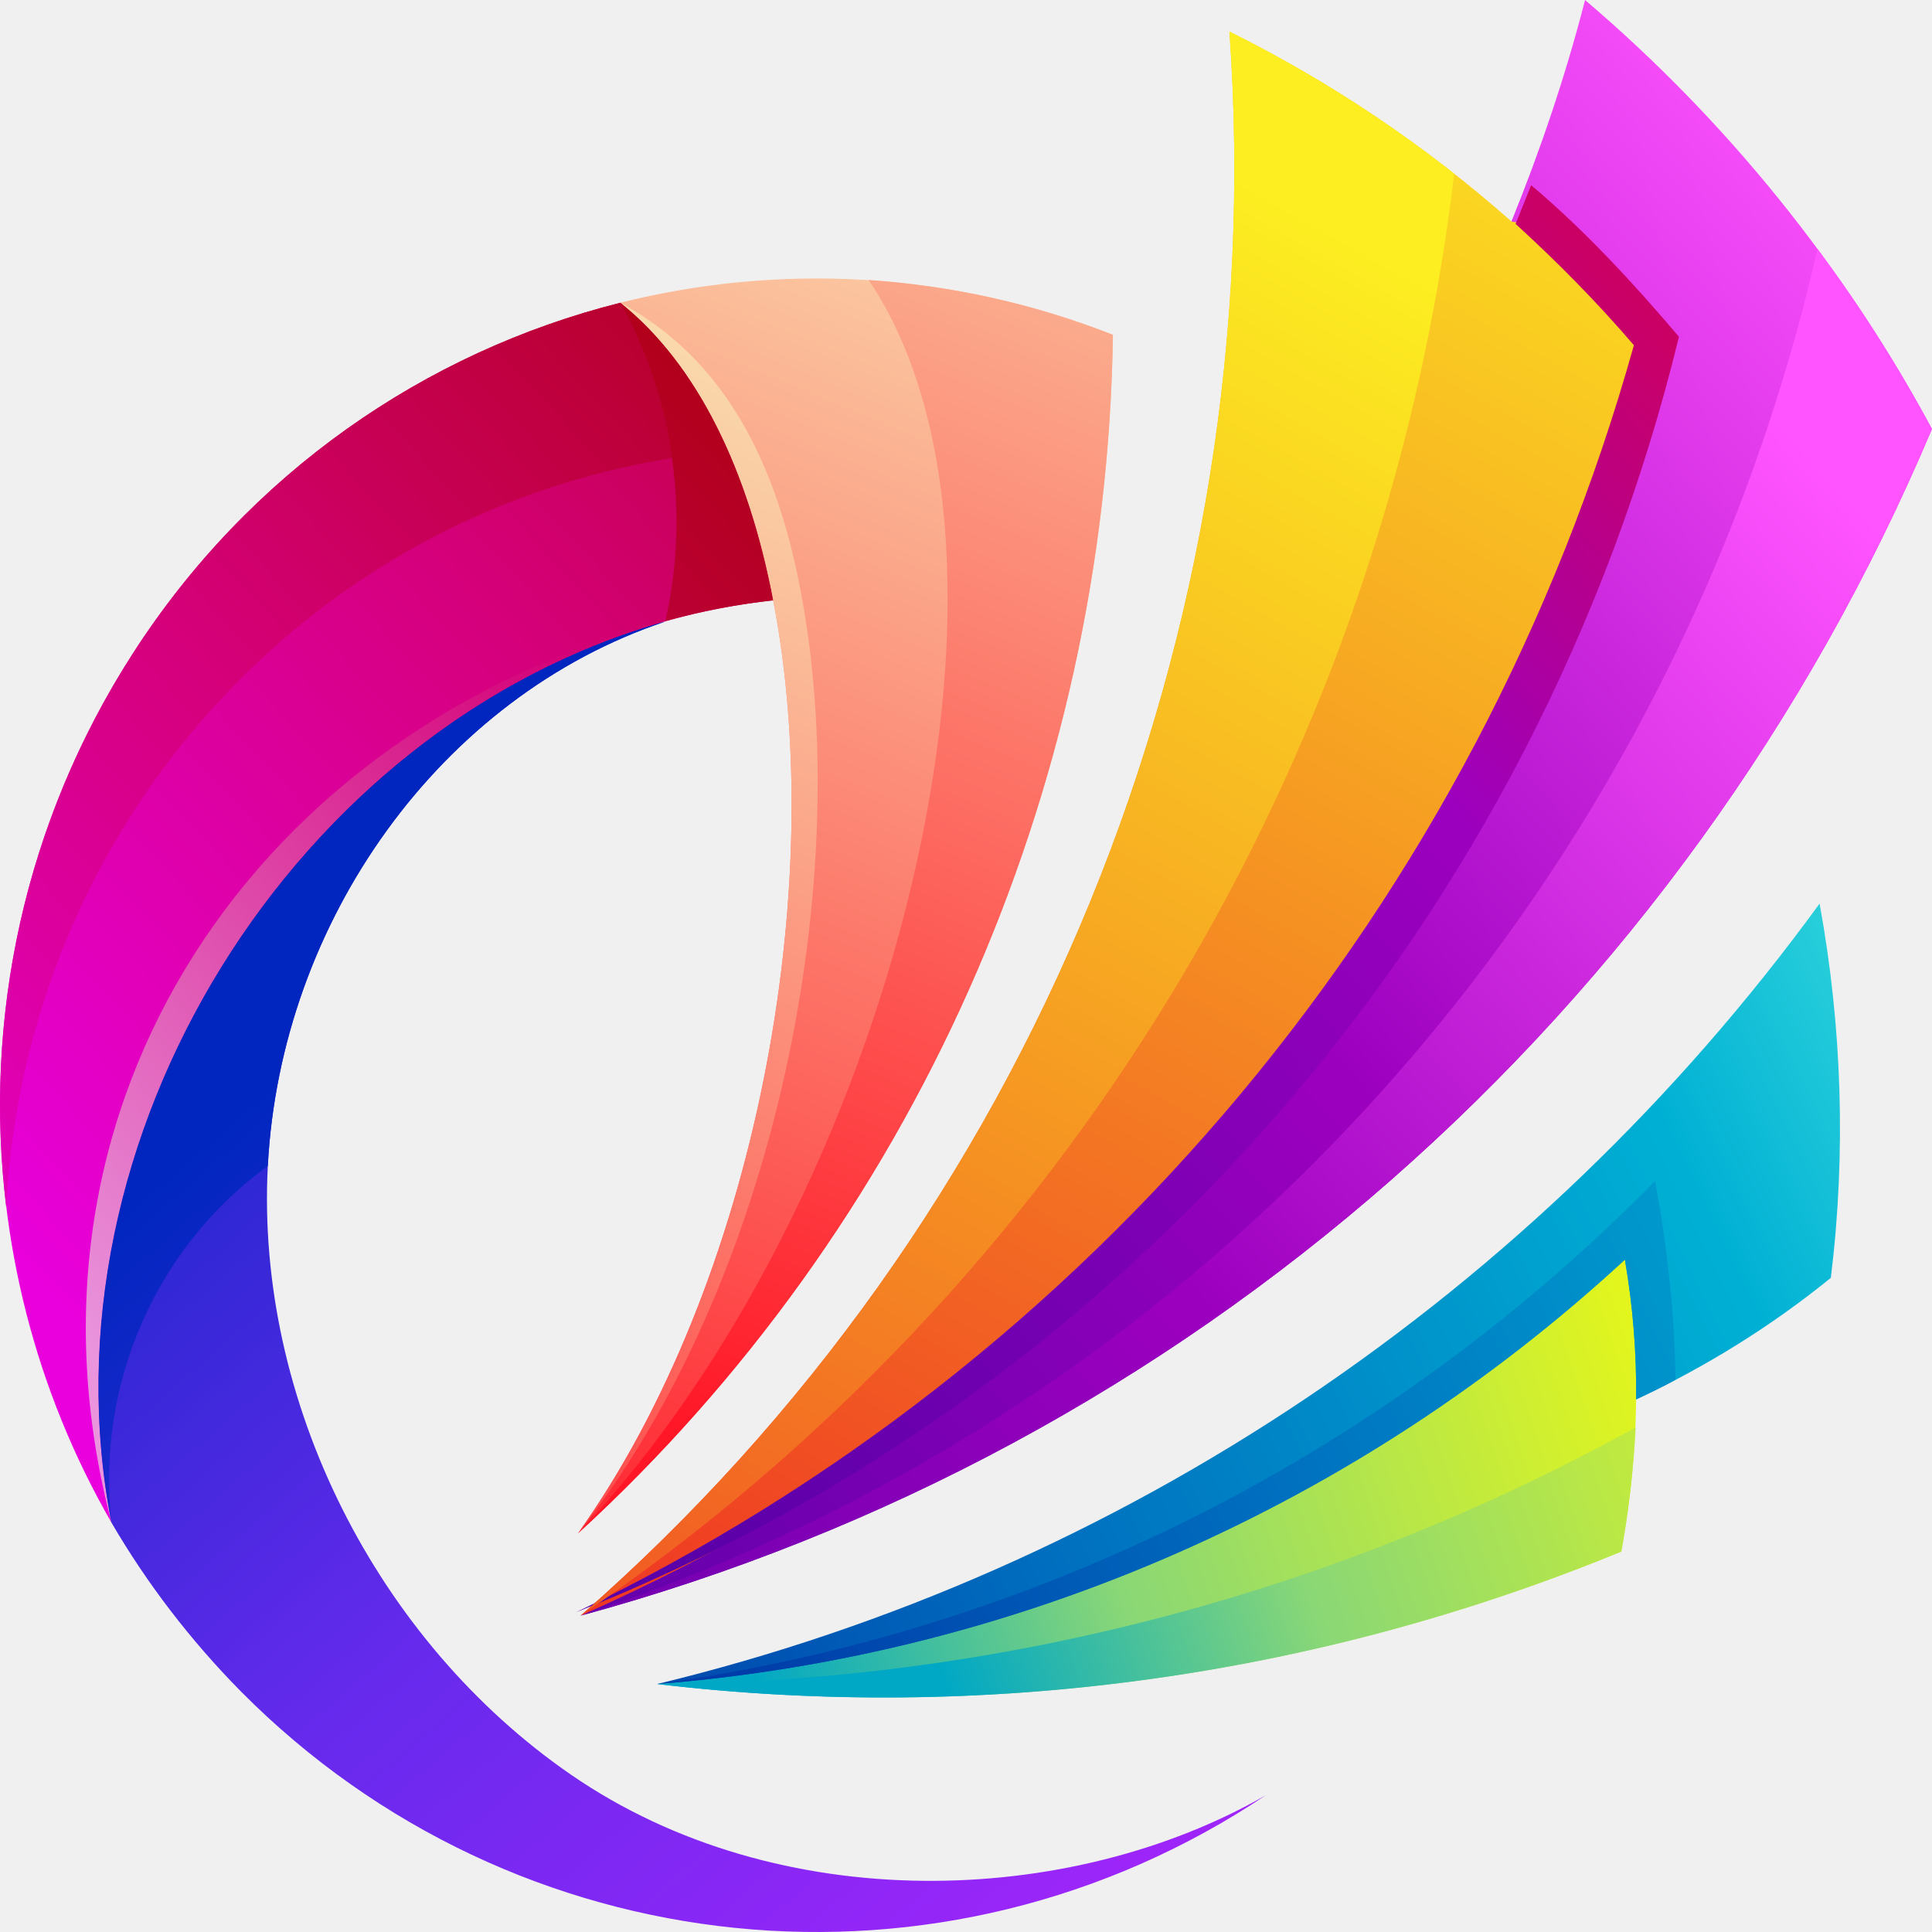
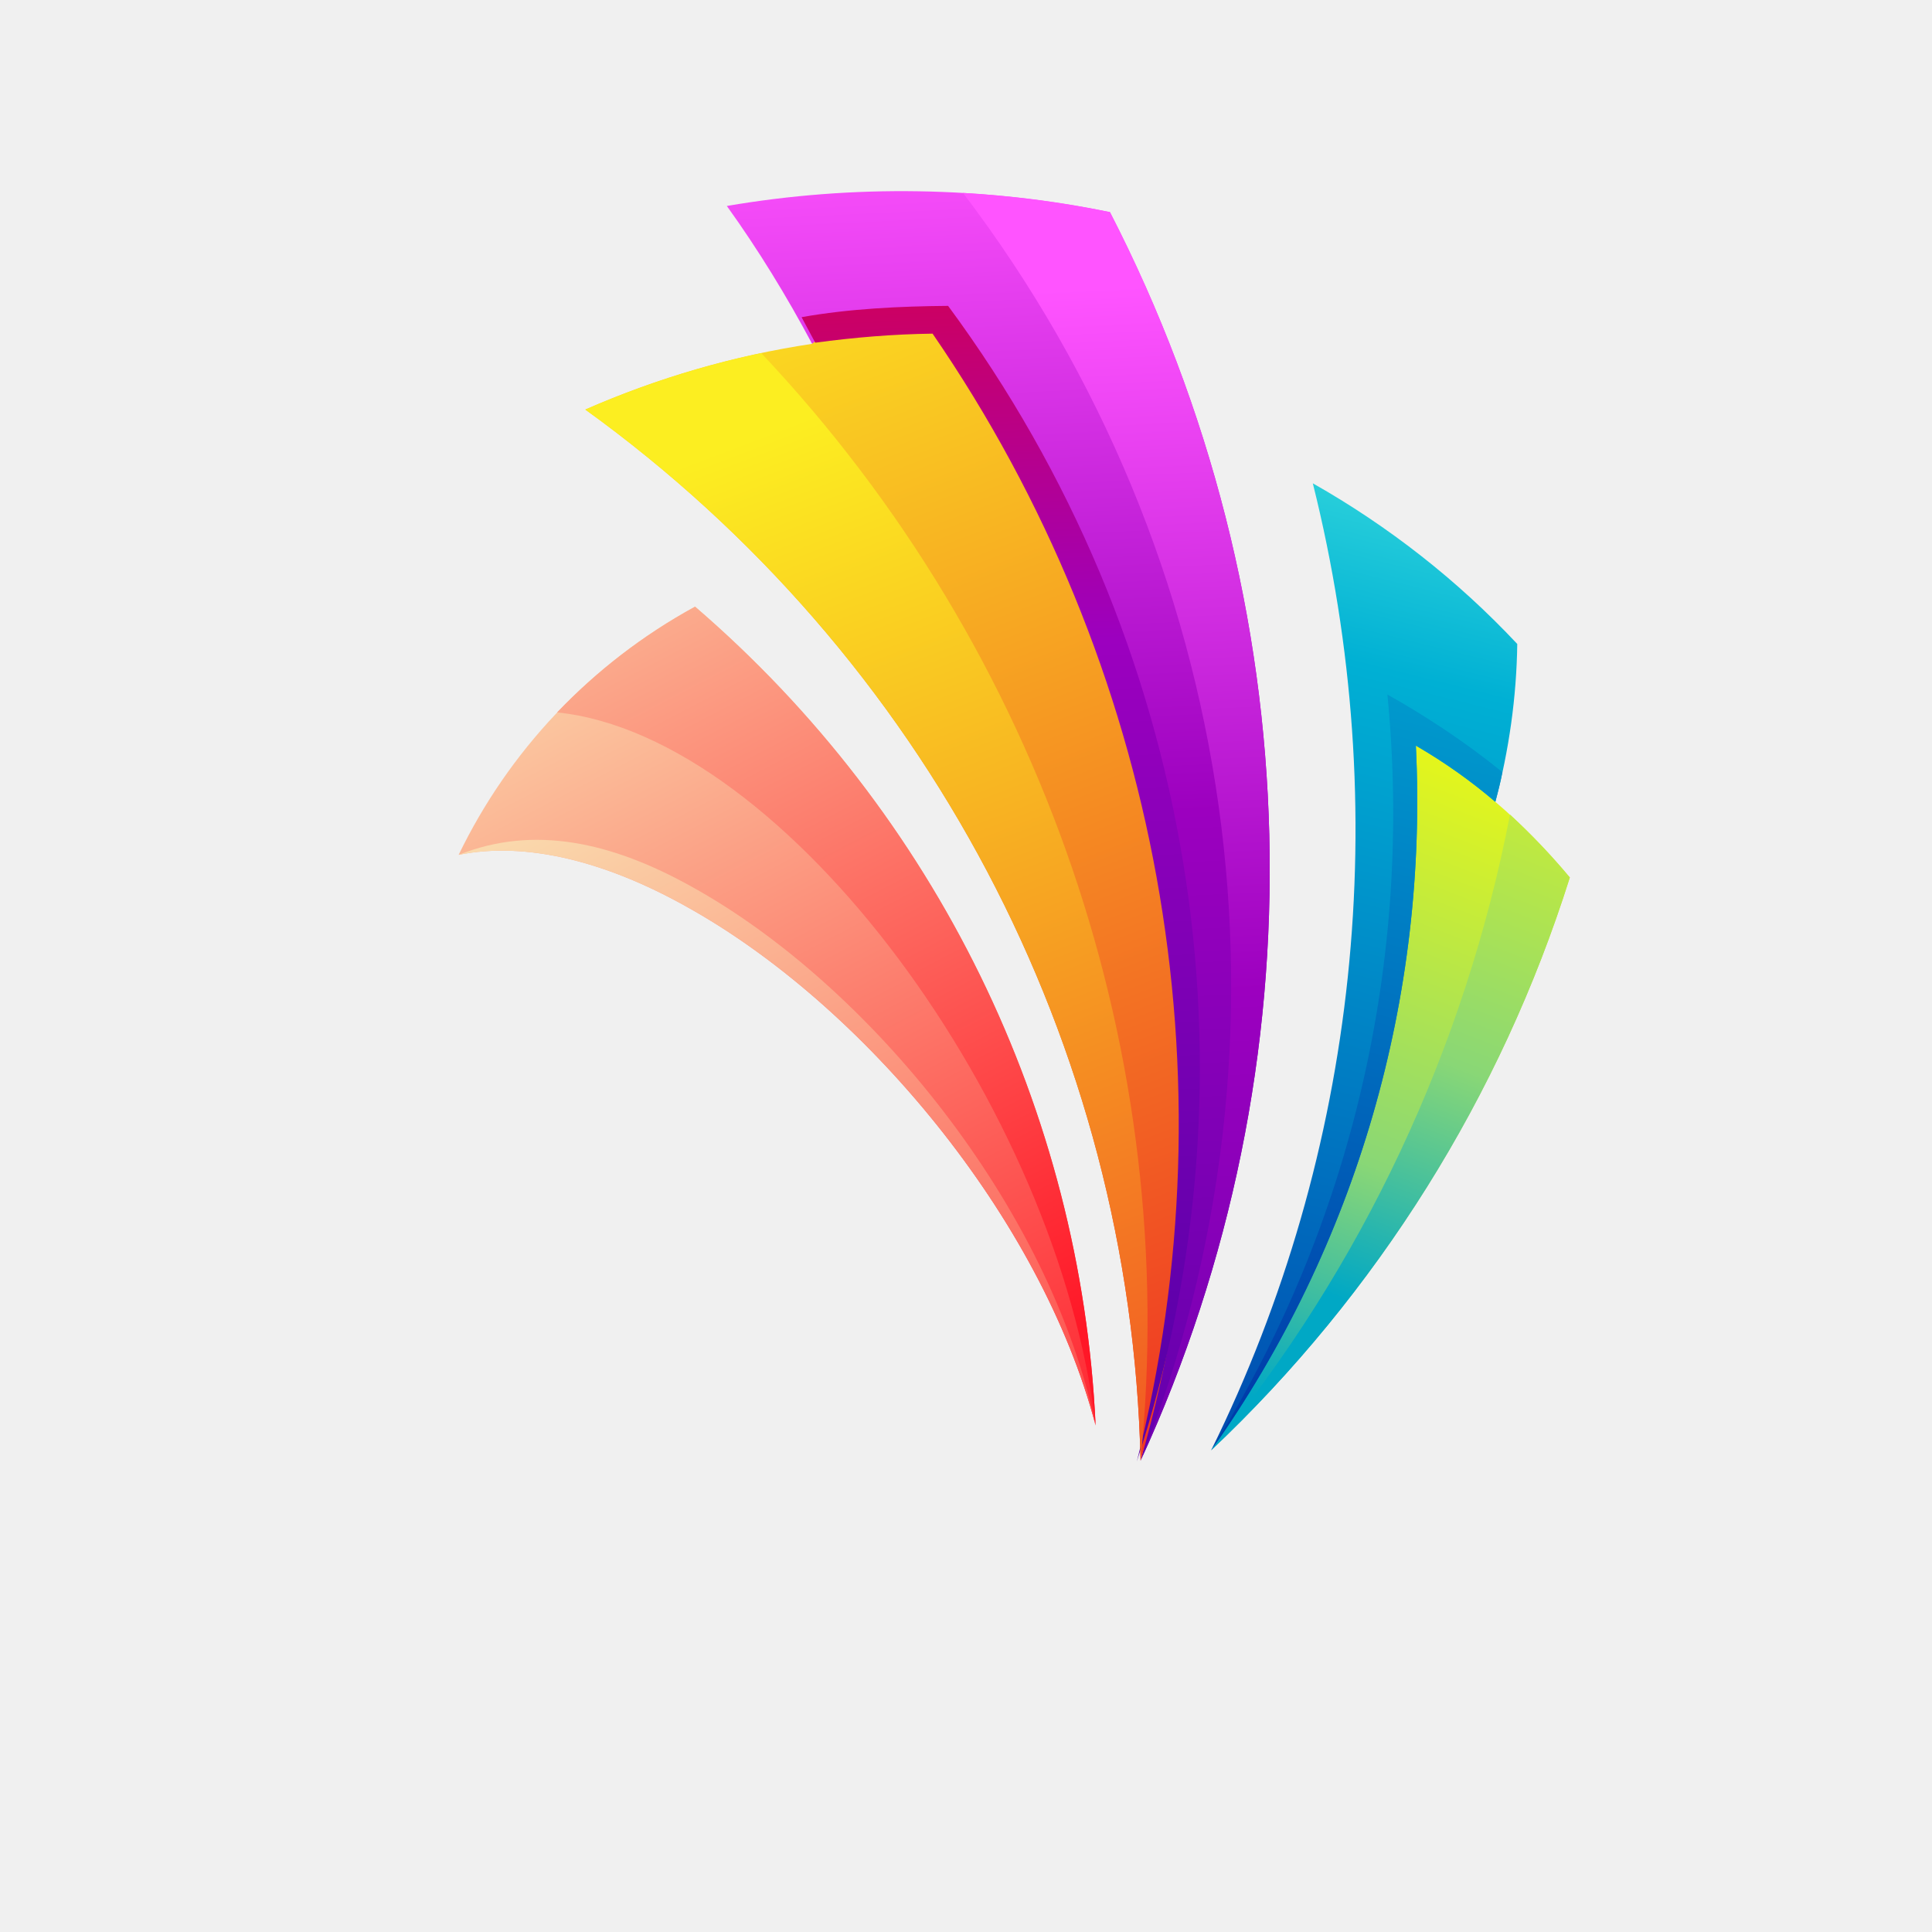
- <svg xmlns="http://www.w3.org/2000/svg" width="50" height="50" viewBox="0 0 50 50" fill="none">
-   <path fill-rule="evenodd" clip-rule="evenodd" d="M2.884 39.404C3.797 40.971 4.921 42.444 6.243 43.783C13.332 50.922 24.413 52.047 32.757 46.462C27.692 49.369 20.154 49.636 14.773 45.926C9.761 42.47 6.613 36.269 6.931 30.175C7.261 23.841 11.401 18.028 17.219 16.086C7.063 17.826 0.014 29.157 2.884 39.404Z" fill="url(#paint0_linear_298_280)" />
-   <path fill-rule="evenodd" clip-rule="evenodd" d="M2.885 39.404C0.769 28.515 9.007 16.742 20.009 15.537C20.419 12.202 18.422 8.612 16.055 7.836C10.99 9.109 6.428 12.256 3.427 16.93C-1.016 23.841 -1.069 32.546 2.885 39.404V39.404Z" fill="url(#paint1_linear_298_280)" />
-   <path fill-rule="evenodd" clip-rule="evenodd" d="M20.009 15.536C21.451 22.956 19.586 33.189 14.958 39.685C23.62 31.742 28.631 20.505 28.803 8.665C24.611 7.018 20.167 6.804 16.055 7.834C18.066 9.441 19.374 12.2 20.009 15.535V15.536Z" fill="url(#paint2_linear_298_280)" />
-   <path fill-rule="evenodd" clip-rule="evenodd" d="M42.197 8.853C38.256 23.291 28.339 35.305 15.023 41.814C30.719 37.555 43.612 26.237 49.999 11.103C47.712 6.871 44.671 3.107 41.021 0C40.519 1.955 39.87 3.871 39.116 5.732C40.2 6.71 41.232 7.742 42.197 8.853Z" fill="url(#paint3_linear_298_280)" />
-   <path fill-rule="evenodd" clip-rule="evenodd" d="M15.023 41.814C29.595 35.359 39.42 23.076 43.361 8.625C42.396 7.527 40.941 6.014 39.116 5.732C36.908 3.776 34.461 2.129 31.817 0.817C32.928 16.407 26.699 31.608 15.023 41.815V41.814Z" fill="url(#paint4_linear_298_280)" />
-   <path fill-rule="evenodd" clip-rule="evenodd" d="M47.091 23.385C39.725 33.498 29.066 40.663 17.007 43.583C26.541 43.289 34.912 40.168 41.788 33.819C42 35.051 41.775 35.173 42.344 36.217C44.143 35.373 45.835 34.328 47.382 33.07C47.779 29.842 47.673 26.574 47.091 23.386V23.385Z" fill="url(#paint5_linear_298_280)" />
-   <path fill-rule="evenodd" clip-rule="evenodd" d="M42.052 32.599C35.176 38.947 26.357 42.844 17.007 43.582C25.47 44.587 34.052 43.407 41.961 40.153C42.199 38.813 42.331 37.514 42.343 36.215C42.356 35.023 42.264 33.831 42.052 32.599Z" fill="url(#paint6_linear_298_280)" />
-   <path fill-rule="evenodd" clip-rule="evenodd" d="M42.833 30.564C35.865 37.65 26.793 42.23 17.007 43.582C26.357 42.846 35.177 38.948 42.052 32.599C42.264 33.831 42.356 35.024 42.343 36.216C42.688 36.055 43.032 35.894 43.362 35.707C43.335 33.979 43.15 32.265 42.832 30.564H42.833Z" fill="url(#paint7_linear_298_280)" />
-   <path fill-rule="evenodd" clip-rule="evenodd" d="M42.33 36.94C34.554 41.238 25.853 43.529 17.006 43.583C25.469 44.588 34.051 43.408 41.959 40.154C42.158 39.069 42.277 37.998 42.33 36.94Z" fill="url(#paint8_linear_298_280)" />
-   <path fill-rule="evenodd" clip-rule="evenodd" d="M15.023 41.814C30.719 37.555 43.612 26.237 49.999 11.103C49.127 9.469 48.135 7.915 47.037 6.442C43.229 23.104 31.077 36.523 15.023 41.814H15.023Z" fill="url(#paint9_linear_298_280)" />
-   <path fill-rule="evenodd" clip-rule="evenodd" d="M14.911 41.725C29.148 36.069 39.789 23.76 43.451 8.714C42.295 7.354 41.008 5.954 39.626 4.793C39.492 5.127 39.358 5.461 39.224 5.795C40.302 6.779 41.328 7.817 42.285 8.934C38.257 23.347 28.267 35.299 14.911 41.724V41.725Z" fill="url(#paint10_linear_298_280)" />
-   <path fill-rule="evenodd" clip-rule="evenodd" d="M15.023 41.814C27.572 33.309 35.823 19.688 37.635 4.499C35.837 3.079 33.879 1.847 31.817 0.816C32.928 16.406 26.699 31.607 15.023 41.814Z" fill="url(#paint11_linear_298_280)" />
-   <path fill-rule="evenodd" clip-rule="evenodd" d="M14.958 39.685C23.62 31.743 28.631 20.505 28.803 8.665C26.726 7.848 24.611 7.393 22.481 7.246C27.295 14.385 23.129 31.072 14.957 39.685H14.958Z" fill="url(#paint12_linear_298_280)" />
-   <path fill-rule="evenodd" clip-rule="evenodd" d="M14.958 39.684C20.116 33.189 22.152 22.661 20.71 15.241C20.076 11.906 18.713 9.268 16.055 7.835C18.066 9.442 19.374 12.201 20.009 15.536C21.451 22.956 19.586 33.189 14.958 39.684Z" fill="url(#paint13_linear_298_280)" />
-   <path fill-rule="evenodd" clip-rule="evenodd" d="M17.218 16.072C18.131 15.818 19.057 15.643 20.008 15.537C19.374 12.202 18.065 9.442 16.055 7.836C16.743 9.095 17.191 10.448 17.39 11.854C17.589 13.247 17.536 14.68 17.218 16.073V16.072Z" fill="url(#paint14_linear_298_280)" />
-   <path fill-rule="evenodd" clip-rule="evenodd" d="M0.16 31.233C0.676 21.456 7.857 13.38 17.391 11.853C17.193 10.447 16.743 9.094 16.055 7.835C10.99 9.108 6.428 12.255 3.427 16.929C0.622 21.295 -0.435 26.358 0.16 31.233Z" fill="url(#paint15_linear_298_280)" />
-   <path fill-rule="evenodd" clip-rule="evenodd" d="M17.14 16.098C6.759 18.844 0.015 28.447 2.885 39.404C0.954 29.479 7.619 18.831 17.14 16.099V16.098Z" fill="url(#paint16_linear_298_280)" />
-   <path fill-rule="evenodd" clip-rule="evenodd" d="M2.884 39.404C2.488 35.815 4.035 32.278 6.931 30.175C7.261 23.841 11.401 18.028 17.219 16.086C7.644 18.777 0.94 29.452 2.884 39.404Z" fill="url(#paint17_linear_298_280)" />
+ <svg xmlns="http://www.w3.org/2000/svg" width="72" height="72" viewBox="0 0 72 72" fill="none">
+   <g clip-path="url(#clip0_12_428)">
+     <path fill-rule="evenodd" clip-rule="evenodd" d="M25.537 33.762C32.156 37.413 38.813 45.405 40.83 53.122C40.289 41.382 34.879 30.332 25.903 22.608C21.951 24.769 18.938 28.041 17.092 31.858C19.614 31.346 22.57 32.11 25.537 33.761L25.537 33.762Z" fill="url(#paint0_linear_12_428)" />
+     <path fill-rule="evenodd" clip-rule="evenodd" d="M34.635 12.45C43.188 24.731 46.049 40.046 42.506 54.438C49.302 39.661 48.883 22.511 41.365 7.906C36.65 6.947 31.812 6.868 27.087 7.676C28.265 9.315 29.32 11.042 30.265 12.813C31.71 12.609 33.164 12.478 34.635 12.45Z" fill="url(#paint1_linear_12_428)" />
+     <path fill-rule="evenodd" clip-rule="evenodd" d="M42.505 54.437C46.896 39.115 43.77 23.701 35.207 11.411C33.745 11.447 31.651 11.594 30.265 12.813C27.348 13.254 24.515 14.076 21.813 15.263C34.489 24.407 42.16 38.933 42.505 54.437Z" fill="url(#paint2_linear_12_428)" />
+     <path fill-rule="evenodd" clip-rule="evenodd" d="M48.925 18.012C51.962 30.149 50.627 42.922 45.136 54.049C51.023 46.544 53.995 38.119 53.532 28.771C54.613 29.399 54.562 29.65 55.728 29.883C56.234 27.961 56.517 25.992 56.544 23.999C54.321 21.625 51.745 19.61 48.925 18.012Z" fill="url(#paint3_linear_12_428)" />
+     <path fill-rule="evenodd" clip-rule="evenodd" d="M52.765 27.786C53.228 37.134 50.563 46.4 45.134 54.048C51.332 48.198 55.929 40.856 58.503 32.7C57.628 31.659 56.715 30.724 55.727 29.882C54.82 29.108 53.846 28.414 52.765 27.786Z" fill="url(#paint4_linear_12_428)" />
+     <path fill-rule="evenodd" clip-rule="evenodd" d="M51.704 25.883C52.673 35.773 50.372 45.672 45.135 54.048C50.564 46.401 53.229 37.134 52.765 27.787C53.847 28.414 54.821 29.108 55.727 29.882C55.825 29.515 55.922 29.148 55.989 28.774C54.647 27.687 53.213 26.729 51.704 25.883Z" fill="url(#paint5_linear_12_428)" />
+     <path fill-rule="evenodd" clip-rule="evenodd" d="M56.274 30.357C54.587 39.08 50.766 47.225 45.135 54.05C51.332 48.199 55.93 40.857 58.503 32.702C57.798 31.854 57.052 31.076 56.274 30.357Z" fill="url(#paint6_linear_12_428)" />
+     <path fill-rule="evenodd" clip-rule="evenodd" d="M42.505 54.437C49.301 39.661 48.883 22.51 41.365 7.905C39.551 7.527 37.723 7.292 35.889 7.19C46.233 20.795 48.739 38.726 42.505 54.437Z" fill="url(#paint7_linear_12_428)" />
+     <path fill-rule="evenodd" clip-rule="evenodd" d="M42.366 54.466C47.154 39.914 44.531 23.856 35.333 11.399C33.548 11.414 31.648 11.503 29.872 11.82C30.042 12.136 30.212 12.454 30.382 12.771C31.828 12.575 33.283 12.453 34.754 12.434C43.232 24.767 45.999 40.098 42.366 54.466Z" fill="url(#paint8_linear_12_428)" />
+     <path fill-rule="evenodd" clip-rule="evenodd" d="M42.505 54.437C44.025 39.354 38.863 24.288 28.369 13.159C26.127 13.629 23.926 14.341 21.812 15.263C34.488 24.406 42.16 38.933 42.505 54.437Z" fill="url(#paint9_linear_12_428)" />
+     <path fill-rule="evenodd" clip-rule="evenodd" d="M40.83 53.122C40.289 41.382 34.879 30.332 25.903 22.608C23.945 23.678 22.239 25.009 20.761 26.549C29.326 27.432 39.46 41.329 40.83 53.123L40.83 53.122Z" fill="url(#paint10_linear_12_428)" />
+     <path fill-rule="evenodd" clip-rule="evenodd" d="M40.83 53.122C39.152 44.999 32.379 36.686 25.76 33.035C22.795 31.384 19.896 30.737 17.093 31.858C19.615 31.346 22.571 32.111 25.537 33.762C32.156 37.413 38.813 45.405 40.83 53.122Z" fill="url(#paint11_linear_12_428)" />
+   </g>
  <defs>
-     <linearGradient id="paint0_linear_298_280" x1="31.449" y1="53.378" x2="2.405" y2="20" gradientUnits="userSpaceOnUse">
-       <stop stop-color="#AE24FE" />
-       <stop offset="0.49" stop-color="#662AED" />
-       <stop offset="1" stop-color="#0026BF" />
-     </linearGradient>
-     <linearGradient id="paint1_linear_298_280" x1="-0.803" y1="31.533" x2="30.644" y2="2.427" gradientUnits="userSpaceOnUse">
-       <stop stop-color="#E900DD" />
-       <stop offset="0.5" stop-color="#D40076" />
-       <stop offset="1" stop-color="#A90004" />
-     </linearGradient>
-     <linearGradient id="paint2_linear_298_280" x1="10.633" y1="41.378" x2="29.007" y2="-2.745" gradientUnits="userSpaceOnUse">
+     <linearGradient id="paint0_linear_12_428" x1="39.357" y1="57.527" x2="17.277" y2="15.135" gradientUnits="userSpaceOnUse">
      <stop stop-color="#FF1727" />
      <stop offset="1" stop-color="#F9FEC6" />
    </linearGradient>
-     <linearGradient id="paint3_linear_298_280" x1="49.602" y1="4.782" x2="9.865" y2="41.277" gradientUnits="userSpaceOnUse">
+     <linearGradient id="paint1_linear_12_428" x1="36.259" y1="4.158" x2="38.787" y2="58.051" gradientUnits="userSpaceOnUse">
      <stop stop-color="#FF54FF" />
      <stop offset="0.49" stop-color="#9C00BF" />
      <stop offset="1" stop-color="#5A00A9" />
    </linearGradient>
-     <linearGradient id="paint4_linear_298_280" x1="14.142" y1="49.213" x2="42.098" y2="-0.456" gradientUnits="userSpaceOnUse">
+     <linearGradient id="paint2_linear_12_428" x1="47.619" y1="59.857" x2="27.428" y2="6.557" gradientUnits="userSpaceOnUse">
      <stop stop-color="#ED1C24" />
      <stop offset="1" stop-color="#FCEE21" />
    </linearGradient>
-     <linearGradient id="paint5_linear_298_280" x1="57.762" y1="23.266" x2="13.436" y2="44.794" gradientUnits="userSpaceOnUse">
+     <linearGradient id="paint3_linear_12_428" x1="55.676" y1="9.747" x2="43.775" y2="57.565" gradientUnits="userSpaceOnUse">
      <stop stop-color="#67FFE5" />
      <stop offset="0.32" stop-color="#00B0D4" />
      <stop offset="0.7" stop-color="#0070BF" />
      <stop offset="1" stop-color="#003CA9" />
    </linearGradient>
-     <linearGradient id="paint6_linear_298_280" x1="19.783" y1="44.233" x2="47.472" y2="34.793" gradientUnits="userSpaceOnUse">
+     <linearGradient id="paint4_linear_12_428" x1="47.414" y1="52.335" x2="57.924" y2="25.034" gradientUnits="userSpaceOnUse">
      <stop stop-color="#00A8C5" />
      <stop offset="0.33" stop-color="#89D776" />
      <stop offset="1" stop-color="#FFFF00" />
    </linearGradient>
-     <linearGradient id="paint7_linear_298_280" x1="63.916" y1="22.705" x2="19.591" y2="44.233" gradientUnits="userSpaceOnUse">
+     <linearGradient id="paint5_linear_12_428" x1="59.191" y1="4.665" x2="47.291" y2="52.483" gradientUnits="userSpaceOnUse">
      <stop stop-color="#67FFE5" />
      <stop offset="0.32" stop-color="#00B0D4" />
      <stop offset="0.7" stop-color="#0070BF" />
      <stop offset="1" stop-color="#003CA9" />
    </linearGradient>
-     <linearGradient id="paint8_linear_298_280" x1="24.431" y1="43.682" x2="52.12" y2="34.242" gradientUnits="userSpaceOnUse">
+     <linearGradient id="paint6_linear_12_428" x1="49.972" y1="48.416" x2="60.481" y2="21.114" gradientUnits="userSpaceOnUse">
      <stop stop-color="#00A8C5" />
      <stop offset="0.33" stop-color="#89D776" />
      <stop offset="1" stop-color="#FFFF00" />
    </linearGradient>
-     <linearGradient id="paint9_linear_298_280" x1="47.683" y1="12.673" x2="7.948" y2="49.167" gradientUnits="userSpaceOnUse">
+     <linearGradient id="paint7_linear_12_428" x1="41.084" y1="10.689" x2="43.612" y2="64.581" gradientUnits="userSpaceOnUse">
      <stop stop-color="#FF54FF" />
      <stop offset="0.49" stop-color="#9C00BF" />
      <stop offset="1" stop-color="#5A00A9" />
    </linearGradient>
-     <linearGradient id="paint10_linear_298_280" x1="54.321" y1="0.161" x2="14.361" y2="36.401" gradientUnits="userSpaceOnUse">
+     <linearGradient id="paint8_linear_12_428" x1="35.738" y1="-2.427" x2="37.927" y2="51.474" gradientUnits="userSpaceOnUse">
      <stop stop-color="#FF0000" />
      <stop offset="0.49" stop-color="#9C00BF" />
      <stop offset="1" stop-color="#5A00A9" />
    </linearGradient>
-     <linearGradient id="paint11_linear_298_280" x1="7.643" y1="56.291" x2="35.597" y2="6.622" gradientUnits="userSpaceOnUse">
+     <linearGradient id="paint9_linear_12_428" x1="48.883" y1="69.383" x2="28.691" y2="16.084" gradientUnits="userSpaceOnUse">
      <stop stop-color="#ED1C24" />
      <stop offset="1" stop-color="#FCEE21" />
    </linearGradient>
-     <linearGradient id="paint12_linear_298_280" x1="15.8" y1="36.239" x2="34.175" y2="-7.884" gradientUnits="userSpaceOnUse">
+     <linearGradient id="paint10_linear_12_428" x1="38.726" y1="50.266" x2="16.648" y2="7.875" gradientUnits="userSpaceOnUse">
      <stop stop-color="#FF1727" />
      <stop offset="1" stop-color="#F9FEC6" />
    </linearGradient>
-     <linearGradient id="paint13_linear_298_280" x1="6.411" y1="47.63" x2="24.785" y2="3.507" gradientUnits="userSpaceOnUse">
+     <linearGradient id="paint11_linear_12_428" x1="41.447" y1="64.774" x2="19.369" y2="22.384" gradientUnits="userSpaceOnUse">
      <stop stop-color="#FF1727" />
      <stop offset="1" stop-color="#F9FEC6" />
    </linearGradient>
-     <linearGradient id="paint14_linear_298_280" x1="-8.945" y1="37.457" x2="22.503" y2="8.351" gradientUnits="userSpaceOnUse">
-       <stop stop-color="#E900DD" />
-       <stop offset="0.5" stop-color="#D40076" />
-       <stop offset="1" stop-color="#A90004" />
-     </linearGradient>
-     <linearGradient id="paint15_linear_298_280" x1="-8.029" y1="33.049" x2="23.42" y2="3.943" gradientUnits="userSpaceOnUse">
-       <stop stop-color="#E900DD" />
-       <stop offset="0.5" stop-color="#D40076" />
-       <stop offset="1" stop-color="#A90004" />
-     </linearGradient>
-     <linearGradient id="paint16_linear_298_280" x1="1.499" y1="34.021" x2="32.948" y2="4.914" gradientUnits="userSpaceOnUse">
-       <stop stop-color="#E994DD" />
-       <stop offset="0.5" stop-color="#D40076" />
-       <stop offset="1" stop-color="#A90004" />
-     </linearGradient>
-     <linearGradient id="paint17_linear_298_280" x1="37.316" y1="60.084" x2="8.272" y2="26.706" gradientUnits="userSpaceOnUse">
-       <stop stop-color="#AE24FE" />
-       <stop offset="0.49" stop-color="#662AED" />
-       <stop offset="1" stop-color="#0026BF" />
-     </linearGradient>
+     <clipPath id="clip0_12_428">
+       <rect width="50" height="50" fill="white" transform="translate(0.785729 39.1552) rotate(-50.12)" />
+     </clipPath>
  </defs>
</svg>
